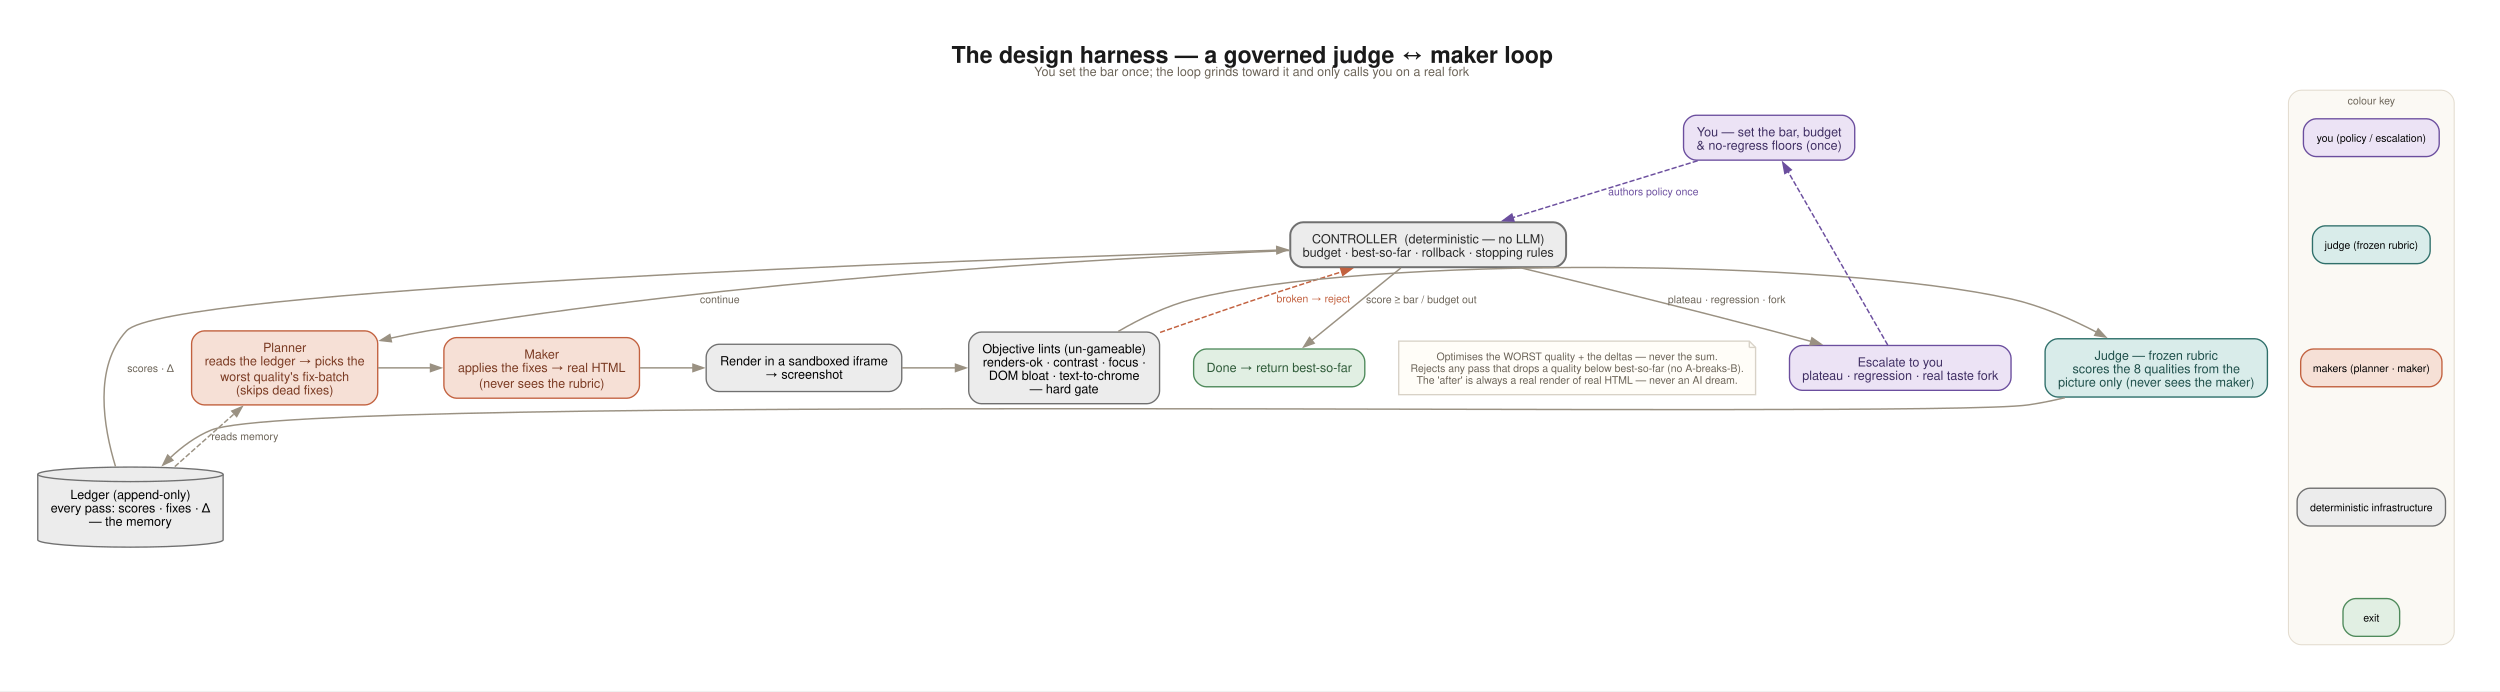
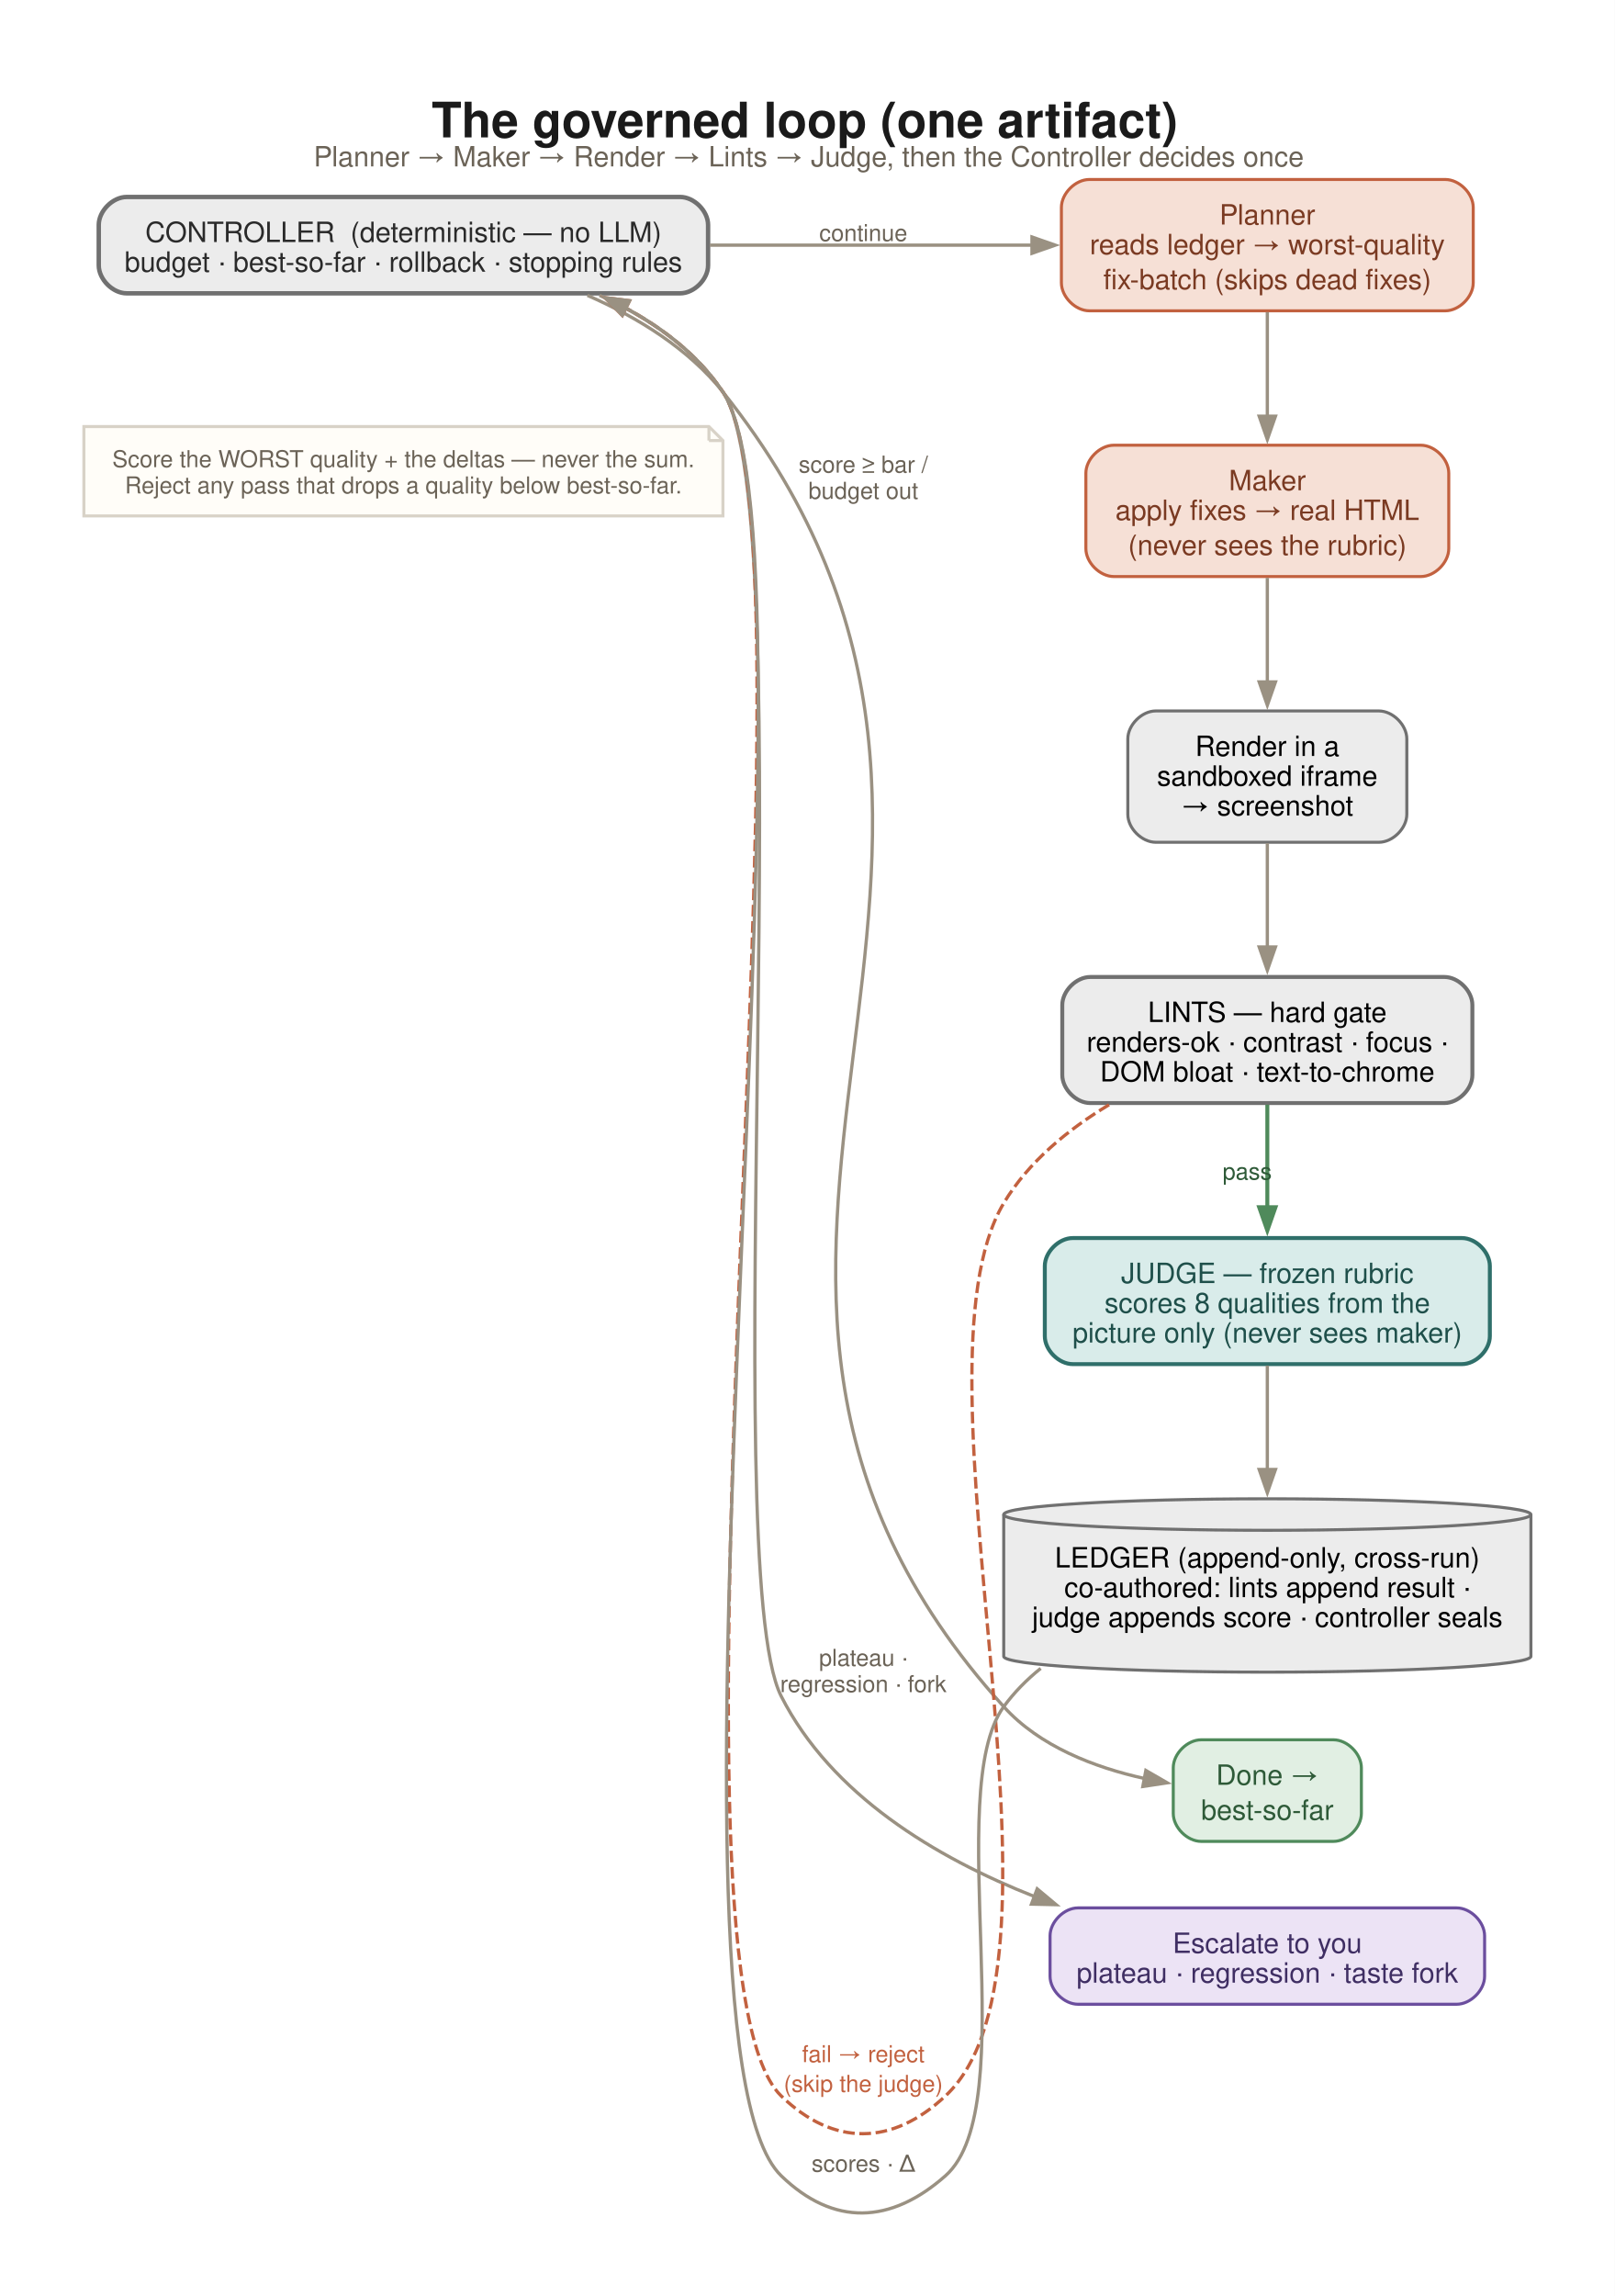
- <svg xmlns="http://www.w3.org/2000/svg" width="2383pt" height="659pt" viewBox="0.00 0.00 2383.00 659.00">
-   <g id="graph0" class="graph" transform="scale(1 1) rotate(0) translate(36 622.55)">
-     <polygon fill="white" stroke="none" points="-36,36 -36,-622.55 2347.34,-622.55 2347.34,36 -36,36" />
-     <text xml:space="preserve" text-anchor="start" x="871.04" y="-562.65" font-family="Helvetica,sans-Serif" font-weight="bold" font-size="22.00" fill="#1a1a1a">The design harness — a governed judge ↔ maker loop</text>
-     <text xml:space="preserve" text-anchor="start" x="949.79" y="-550.15" font-family="Helvetica,sans-Serif" font-size="12.00" fill="#6b6357">You set the bar once; the loop grinds toward it and only calls you on a real fork</text>
-     <g id="clust2" class="cluster">
-       <path fill="#fbf9f4" stroke="#e3dccf" d="M2157.34,-8C2157.34,-8 2291.34,-8 2291.34,-8 2297.34,-8 2303.34,-14 2303.34,-20 2303.34,-20 2303.34,-524.55 2303.34,-524.55 2303.34,-530.55 2297.34,-536.55 2291.34,-536.55 2291.34,-536.55 2157.34,-536.55 2157.34,-536.55 2151.34,-536.55 2145.34,-530.55 2145.34,-524.55 2145.34,-524.55 2145.34,-20 2145.34,-20 2145.34,-14 2151.34,-8 2157.34,-8" />
-       <text xml:space="preserve" text-anchor="middle" x="2224.34" y="-523.05" font-family="Helvetica,sans-Serif" font-size="10.00" fill="#6b6357">colour key</text>
-     </g>
+ <svg xmlns="http://www.w3.org/2000/svg" width="693pt" height="985pt" viewBox="0.00 0.00 693.00 985.00">
+   <g id="graph0" class="graph" transform="scale(1 1) rotate(0) translate(36 949.44)">
+     <polygon fill="white" stroke="none" points="-36,36 -36,-949.44 656.96,-949.44 656.96,36 -36,36" />
+     <text xml:space="preserve" text-anchor="start" x="149.23" y="-890.49" font-family="Helvetica,sans-Serif" font-weight="bold" font-size="21.00" fill="#1a1a1a">The governed loop (one artifact)</text>
+     <text xml:space="preserve" text-anchor="start" x="98.61" y="-878.04" font-family="Helvetica,sans-Serif" font-size="12.00" fill="#6b6357">Planner → Maker → Render → Lints → Judge, then the Controller decides once</text>
    <g id="node1" class="node">
-       <path fill="#ece3f5" stroke="#6b4e9e" stroke-width="1.3" d="M1719.92,-512.69C1719.92,-512.69 1580.75,-512.69 1580.75,-512.69 1574.75,-512.69 1568.75,-506.69 1568.75,-500.69 1568.75,-500.69 1568.75,-481.91 1568.75,-481.91 1568.75,-475.91 1574.75,-469.91 1580.75,-469.91 1580.75,-469.91 1719.92,-469.91 1719.92,-469.91 1725.92,-469.91 1731.92,-475.91 1731.92,-481.91 1731.92,-481.91 1731.92,-500.69 1731.92,-500.69 1731.92,-506.69 1725.92,-512.69 1719.92,-512.69" />
-       <text xml:space="preserve" text-anchor="middle" x="1650.34" y="-492.65" font-family="Helvetica,sans-Serif" font-size="12.00" fill="#3f2e63">You — set the bar, budget</text>
-       <text xml:space="preserve" text-anchor="middle" x="1650.34" y="-479.9" font-family="Helvetica,sans-Serif" font-size="12.00" fill="#3f2e63">&amp; no-regress floors (once)</text>
+       <path fill="#ececec" stroke="#707070" stroke-width="1.9" d="M255.86,-864.94C255.86,-864.94 18.37,-864.94 18.37,-864.94 12.37,-864.94 6.38,-858.94 6.38,-852.94 6.38,-852.94 6.38,-835.6 6.38,-835.6 6.38,-829.6 12.38,-823.6 18.38,-823.6 18.38,-823.6 255.86,-823.6 255.86,-823.6 261.86,-823.6 267.86,-829.6 267.86,-835.6 267.86,-835.6 267.86,-852.94 267.86,-852.94 267.86,-858.94 261.86,-864.94 255.86,-864.94" />
+       <text xml:space="preserve" text-anchor="middle" x="137.12" y="-845.62" font-family="Helvetica,sans-Serif" font-size="12.00" fill="#2a2a2a">CONTROLLER  (deterministic — no LLM)</text>
+       <text xml:space="preserve" text-anchor="middle" x="137.12" y="-832.87" font-family="Helvetica,sans-Serif" font-size="12.00" fill="#2a2a2a">budget · best-so-far · rollback · stopping rules</text>
    </g>
    <g id="node2" class="node">
-       <path fill="#ececec" stroke="#707070" stroke-width="1.9" d="M1444.8,-410.66C1444.8,-410.66 1205.88,-410.66 1205.88,-410.66 1199.88,-410.66 1193.88,-404.66 1193.88,-398.66 1193.88,-398.66 1193.88,-379.88 1193.88,-379.88 1193.88,-373.88 1199.88,-367.88 1205.88,-367.88 1205.88,-367.88 1444.8,-367.88 1444.8,-367.88 1450.8,-367.88 1456.8,-373.88 1456.8,-379.88 1456.8,-379.88 1456.8,-398.66 1456.8,-398.66 1456.8,-404.66 1450.8,-410.66 1444.8,-410.66" />
-       <text xml:space="preserve" text-anchor="middle" x="1325.34" y="-390.62" font-family="Helvetica,sans-Serif" font-size="12.00" fill="#2a2a2a">CONTROLLER  (deterministic — no LLM)</text>
-       <text xml:space="preserve" text-anchor="middle" x="1325.34" y="-377.87" font-family="Helvetica,sans-Serif" font-size="12.00" fill="#2a2a2a">budget · best-so-far · rollback · stopping rules</text>
+       <path fill="#f6e0d6" stroke="#c2613f" stroke-width="1.3" d="M584.21,-872.44C584.21,-872.44 431.48,-872.44 431.48,-872.44 425.48,-872.44 419.48,-866.44 419.48,-860.44 419.48,-860.44 419.48,-828.1 419.48,-828.1 419.48,-822.1 425.48,-816.1 431.48,-816.1 431.48,-816.1 584.21,-816.1 584.21,-816.1 590.21,-816.1 596.21,-822.1 596.21,-828.1 596.21,-828.1 596.21,-860.44 596.21,-860.44 596.21,-866.44 590.21,-872.44 584.21,-872.44" />
+       <text xml:space="preserve" text-anchor="middle" x="507.85" y="-853.12" font-family="Helvetica,sans-Serif" font-size="12.00" fill="#7a3a22">Planner</text>
+       <text xml:space="preserve" text-anchor="middle" x="507.85" y="-840.37" font-family="Helvetica,sans-Serif" font-size="12.00" fill="#7a3a22">reads ledger → worst-quality</text>
+       <text xml:space="preserve" text-anchor="middle" x="507.85" y="-825.37" font-family="Helvetica,sans-Serif" font-size="12.00" fill="#7a3a22">fix-batch (skips dead fixes)</text>
+     </g>
+     <g id="edge6" class="edge">
+       <path fill="none" stroke="#9a9182" stroke-width="1.4" d="M268.63,-844.27C314.08,-844.27 364.31,-844.27 406.88,-844.27" />
+       <polygon fill="#9a9182" stroke="#9a9182" stroke-width="1.4" points="406.85,-847.77 416.85,-844.27 406.85,-840.77 406.85,-847.77" />
+       <text xml:space="preserve" text-anchor="middle" x="334.48" y="-846.02" font-family="Helvetica,sans-Serif" font-size="10.00" fill="#6b6357">continue</text>
+     </g>
+     <g id="node8" class="node">
+       <path fill="#e1efe3" stroke="#4f8a5b" stroke-width="1.3" d="M536.21,-203.06C536.21,-203.06 479.48,-203.06 479.48,-203.06 473.48,-203.06 467.48,-197.06 467.48,-191.06 467.48,-191.06 467.48,-171.47 467.48,-171.47 467.48,-165.47 473.48,-159.47 479.48,-159.47 479.48,-159.47 536.21,-159.47 536.21,-159.47 542.21,-159.47 548.21,-165.47 548.21,-171.47 548.21,-171.47 548.21,-191.06 548.21,-191.06 548.21,-197.06 542.21,-203.06 536.21,-203.06" />
+       <text xml:space="preserve" text-anchor="middle" x="507.85" y="-183.74" font-family="Helvetica,sans-Serif" font-size="12.00" fill="#2e5a38">Done →</text>
+       <text xml:space="preserve" text-anchor="middle" x="507.85" y="-168.74" font-family="Helvetica,sans-Serif" font-size="12.00" fill="#2e5a38">best-so-far</text>
+     </g>
+     <g id="edge9" class="edge">
+       <path fill="none" stroke="#9a9182" stroke-width="1.4" d="M216.08,-822.72C237.73,-813.24 259.36,-799.88 274.23,-781.27 434.19,-580.98 222.79,-407.37 394.73,-217.27 410.18,-200.19 433.74,-191.17 455.28,-186.42" />
+       <polygon fill="#9a9182" stroke="#9a9182" stroke-width="1.4" points="455.72,-189.9 464.89,-184.6 454.42,-183.03 455.72,-189.9" />
+       <text xml:space="preserve" text-anchor="middle" x="334.48" y="-746.69" font-family="Helvetica,sans-Serif" font-size="10.00" fill="#6b6357">score ≥ bar /</text>
+       <text xml:space="preserve" text-anchor="middle" x="334.48" y="-735.44" font-family="Helvetica,sans-Serif" font-size="10.00" fill="#6b6357">budget out</text>
+     </g>
+     <g id="node9" class="node">
+       <path fill="#ece3f5" stroke="#6b4e9e" stroke-width="1.3" d="M589.09,-130.94C589.09,-130.94 426.61,-130.94 426.61,-130.94 420.61,-130.94 414.61,-124.94 414.61,-118.94 414.61,-118.94 414.61,-101.6 414.61,-101.6 414.61,-95.6 420.61,-89.6 426.61,-89.6 426.61,-89.6 589.09,-89.6 589.09,-89.6 595.09,-89.6 601.09,-95.6 601.09,-101.6 601.09,-101.6 601.09,-118.94 601.09,-118.94 601.09,-124.94 595.09,-130.94 589.09,-130.94" />
+       <text xml:space="preserve" text-anchor="middle" x="507.85" y="-111.62" font-family="Helvetica,sans-Serif" font-size="12.00" fill="#3f2e63">Escalate to you</text>
+       <text xml:space="preserve" text-anchor="middle" x="507.85" y="-98.87" font-family="Helvetica,sans-Serif" font-size="12.00" fill="#3f2e63">plateau · regression · taste fork</text>
+     </g>
+     <g id="edge10" class="edge">
+       <path fill="none" stroke="#9a9182" stroke-width="1.4" d="M221.25,-822.74C241.84,-813.38 261.61,-800.08 274.23,-781.27 308.9,-729.59 271.05,-277.25 299.23,-221.77 320.75,-179.41 365.46,-152.54 407.9,-135.82" />
+       <polygon fill="#9a9182" stroke="#9a9182" stroke-width="1.4" points="409.09,-139.11 417.22,-132.32 406.63,-132.56 409.09,-139.11" />
+       <text xml:space="preserve" text-anchor="middle" x="334.48" y="-234.77" font-family="Helvetica,sans-Serif" font-size="10.00" fill="#6b6357">plateau ·</text>
+       <text xml:space="preserve" text-anchor="middle" x="334.48" y="-223.52" font-family="Helvetica,sans-Serif" font-size="10.00" fill="#6b6357">regression · fork</text>
+     </g>
+     <g id="node10" class="node">
+       <polygon fill="#fffdf8" stroke="#d8d2c7" stroke-width="1.3" points="268.23,-766.44 0,-766.44 0,-728.1 274.23,-728.1 274.23,-760.44 268.23,-766.44" />
+       <polyline fill="none" stroke="#d8d2c7" stroke-width="1.3" points="268.23,-766.44 268.23,-760.44" />
+       <polyline fill="none" stroke="#d8d2c7" stroke-width="1.3" points="274.23,-760.44 268.23,-760.44" />
+       <text xml:space="preserve" text-anchor="middle" x="137.12" y="-749.02" font-family="Helvetica,sans-Serif" font-size="10.00" fill="#6b6357">Score the WORST quality + the deltas — never the sum.</text>
+       <text xml:space="preserve" text-anchor="middle" x="137.12" y="-737.77" font-family="Helvetica,sans-Serif" font-size="10.00" fill="#6b6357">Reject any pass that drops a quality below best-so-far.</text>
+     </g>
+     <g id="node3" class="node">
+       <path fill="#f6e0d6" stroke="#c2613f" stroke-width="1.3" d="M573.71,-758.44C573.71,-758.44 441.98,-758.44 441.98,-758.44 435.98,-758.44 429.98,-752.44 429.98,-746.44 429.98,-746.44 429.98,-714.1 429.98,-714.1 429.98,-708.1 435.98,-702.1 441.98,-702.1 441.98,-702.1 573.71,-702.1 573.71,-702.1 579.71,-702.1 585.71,-708.1 585.71,-714.1 585.71,-714.1 585.71,-746.44 585.71,-746.44 585.71,-752.44 579.71,-758.44 573.71,-758.44" />
+       <text xml:space="preserve" text-anchor="middle" x="507.85" y="-739.12" font-family="Helvetica,sans-Serif" font-size="12.00" fill="#7a3a22">Maker</text>
+       <text xml:space="preserve" text-anchor="middle" x="507.85" y="-726.37" font-family="Helvetica,sans-Serif" font-size="12.00" fill="#7a3a22">apply fixes → real HTML</text>
+       <text xml:space="preserve" text-anchor="middle" x="507.85" y="-711.37" font-family="Helvetica,sans-Serif" font-size="12.00" fill="#7a3a22">(never sees the rubric)</text>
    </g>
    <g id="edge1" class="edge">
-       <path fill="none" stroke="#6b4e9e" stroke-width="1.4" stroke-dasharray="5,2" d="M1582.2,-469.33C1530.77,-453.5 1460.03,-431.73 1405.8,-415.04" />
-       <polygon fill="#6b4e9e" stroke="#6b4e9e" stroke-width="1.4" points="1407.11,-411.78 1396.52,-412.18 1405.05,-418.47 1407.11,-411.78" />
-       <text xml:space="preserve" text-anchor="middle" x="1539.95" y="-436.41" font-family="Helvetica,sans-Serif" font-size="10.00" fill="#6b4e9e">authors policy once</text>
+       <path fill="none" stroke="#9a9182" stroke-width="1.4" d="M507.85,-815.54C507.85,-800.61 507.85,-785.68 507.85,-770.74" />
+       <polygon fill="#9a9182" stroke="#9a9182" stroke-width="1.4" points="511.35,-770.89 507.85,-760.89 504.35,-770.89 511.35,-770.89" />
    </g>
-     <g id="node3" class="node">
-       <path fill="#f6e0d6" stroke="#c2613f" stroke-width="1.3" d="M312.04,-307.13C312.04,-307.13 158.62,-307.13 158.62,-307.13 152.62,-307.13 146.62,-301.13 146.62,-295.13 146.62,-295.13 146.62,-248.6 146.62,-248.6 146.62,-242.6 152.62,-236.6 158.62,-236.6 158.62,-236.6 312.04,-236.6 312.04,-236.6 318.04,-236.6 324.04,-242.6 324.04,-248.6 324.04,-248.6 324.04,-295.13 324.04,-295.13 324.04,-301.13 318.04,-307.13 312.04,-307.13" />
-       <text xml:space="preserve" text-anchor="middle" x="235.33" y="-287.09" font-family="Helvetica,sans-Serif" font-size="12.00" fill="#7a3a22">Planner</text>
-       <text xml:space="preserve" text-anchor="middle" x="235.33" y="-274.34" font-family="Helvetica,sans-Serif" font-size="12.00" fill="#7a3a22">reads the ledger → picks the</text>
-       <text xml:space="preserve" text-anchor="middle" x="235.33" y="-259.34" font-family="Helvetica,sans-Serif" font-size="12.00" fill="#7a3a22">worst quality's fix-batch</text>
-       <text xml:space="preserve" text-anchor="middle" x="235.33" y="-246.59" font-family="Helvetica,sans-Serif" font-size="12.00" fill="#7a3a22">(skips dead fixes)</text>
+     <g id="node4" class="node">
+       <path fill="#ececec" stroke="#707070" stroke-width="1.3" d="M555.71,-644.44C555.71,-644.44 459.98,-644.44 459.98,-644.44 453.98,-644.44 447.98,-638.44 447.98,-632.44 447.98,-632.44 447.98,-600.1 447.98,-600.1 447.98,-594.1 453.98,-588.1 459.98,-588.1 459.98,-588.1 555.71,-588.1 555.71,-588.1 561.71,-588.1 567.71,-594.1 567.71,-600.1 567.71,-600.1 567.71,-632.44 567.71,-632.44 567.71,-638.44 561.71,-644.44 555.71,-644.44" />
+       <text xml:space="preserve" text-anchor="middle" x="507.85" y="-625.12" font-family="Helvetica,sans-Serif" font-size="12.00">Render in a</text>
+       <text xml:space="preserve" text-anchor="middle" x="507.85" y="-612.37" font-family="Helvetica,sans-Serif" font-size="12.00">sandboxed iframe</text>
+       <text xml:space="preserve" text-anchor="middle" x="507.85" y="-599.62" font-family="Helvetica,sans-Serif" font-size="12.00">→ screenshot</text>
    </g>
    <g id="edge2" class="edge">
-       <path fill="none" stroke="#9a9182" stroke-width="1.4" d="M1192.93,-383.79C1007.94,-375.98 662.13,-355.8 371.33,-307.13 359.9,-305.22 348.01,-302.83 336.23,-300.21" />
-       <polygon fill="#9a9182" stroke="#9a9182" stroke-width="1.4" points="337.11,-296.82 326.58,-298 335.55,-303.65 337.11,-296.82" />
-       <text xml:space="preserve" text-anchor="middle" x="650.09" y="-333.63" font-family="Helvetica,sans-Serif" font-size="10.00" fill="#6b6357">continue</text>
+       <path fill="none" stroke="#9a9182" stroke-width="1.4" d="M507.85,-701.54C507.85,-686.61 507.85,-671.68 507.85,-656.74" />
+       <polygon fill="#9a9182" stroke="#9a9182" stroke-width="1.4" points="511.35,-656.89 507.85,-646.89 504.35,-656.89 511.35,-656.89" />
    </g>
-     <g id="node9" class="node">
-       <path fill="#e1efe3" stroke="#4f8a5b" stroke-width="1.3" d="M1252.92,-289.87C1252.92,-289.87 1113.75,-289.87 1113.75,-289.87 1107.75,-289.87 1101.75,-283.87 1101.75,-277.87 1101.75,-277.87 1101.75,-265.87 1101.75,-265.87 1101.75,-259.87 1107.75,-253.87 1113.75,-253.87 1113.75,-253.87 1252.92,-253.87 1252.92,-253.87 1258.92,-253.87 1264.92,-259.87 1264.92,-265.87 1264.92,-265.87 1264.92,-277.87 1264.92,-277.87 1264.92,-283.87 1258.92,-289.87 1252.92,-289.87" />
-       <text xml:space="preserve" text-anchor="middle" x="1183.34" y="-267.97" font-family="Helvetica,sans-Serif" font-size="12.00" fill="#2e5a38">Done → return best-so-far</text>
-     </g>
-     <g id="edge11" class="edge">
-       <path fill="none" stroke="#9a9182" stroke-width="1.4" d="M1299.29,-367.11C1275.29,-347.6 1239.66,-318.64 1214.23,-297.98" />
-       <polygon fill="#9a9182" stroke="#9a9182" stroke-width="1.4" points="1216.64,-295.43 1206.68,-291.84 1212.23,-300.86 1216.64,-295.43" />
-       <text xml:space="preserve" text-anchor="middle" x="1318.8" y="-333.63" font-family="Helvetica,sans-Serif" font-size="10.00" fill="#6b6357">score ≥ bar / budget out</text>
-     </g>
-     <g id="node10" class="node">
-       <path fill="#ece3f5" stroke="#6b4e9e" stroke-width="1.3" d="M1868.92,-293.26C1868.92,-293.26 1681.75,-293.26 1681.75,-293.26 1675.75,-293.26 1669.75,-287.26 1669.75,-281.26 1669.75,-281.26 1669.75,-262.48 1669.75,-262.48 1669.75,-256.48 1675.75,-250.48 1681.75,-250.48 1681.75,-250.48 1868.92,-250.48 1868.92,-250.48 1874.92,-250.48 1880.92,-256.48 1880.92,-262.48 1880.92,-262.48 1880.92,-281.26 1880.92,-281.26 1880.92,-287.26 1874.92,-293.26 1868.92,-293.26" />
-       <text xml:space="preserve" text-anchor="middle" x="1775.34" y="-273.22" font-family="Helvetica,sans-Serif" font-size="12.00" fill="#3f2e63">Escalate to you</text>
-       <text xml:space="preserve" text-anchor="middle" x="1775.34" y="-260.47" font-family="Helvetica,sans-Serif" font-size="12.00" fill="#3f2e63">plateau · regression · real taste fork</text>
-     </g>
-     <g id="edge12" class="edge">
-       <path fill="none" stroke="#9a9182" stroke-width="1.4" d="M1414.62,-366.98C1480.69,-351.04 1572.8,-328.4 1653.34,-307.13 1665.39,-303.95 1678.08,-300.5 1690.54,-297.05" />
-       <polygon fill="#9a9182" stroke="#9a9182" stroke-width="1.4" points="1691.15,-300.52 1699.85,-294.47 1689.28,-293.77 1691.15,-300.52" />
-       <text xml:space="preserve" text-anchor="middle" x="1609.89" y="-333.63" font-family="Helvetica,sans-Serif" font-size="10.00" fill="#6b6357">plateau · regression · fork</text>
-     </g>
-     <g id="node11" class="node">
-       <polygon fill="#fffdf8" stroke="#d8d2c7" stroke-width="1.3" points="1631.42,-297.38 1297.25,-297.38 1297.25,-246.35 1637.42,-246.35 1637.42,-291.38 1631.42,-297.38" />
-       <polyline fill="none" stroke="#d8d2c7" stroke-width="1.3" points="1631.42,-297.38 1631.42,-291.38" />
-       <polyline fill="none" stroke="#d8d2c7" stroke-width="1.3" points="1637.42,-291.38 1631.42,-291.38" />
-       <text xml:space="preserve" text-anchor="middle" x="1467.34" y="-279.24" font-family="Helvetica,sans-Serif" font-size="10.00" fill="#6b6357">Optimises the WORST quality + the deltas — never the sum.</text>
-       <text xml:space="preserve" text-anchor="middle" x="1467.34" y="-267.99" font-family="Helvetica,sans-Serif" font-size="10.00" fill="#6b6357">Rejects any pass that drops a quality below best-so-far (no A-breaks-B).</text>
-       <text xml:space="preserve" text-anchor="middle" x="1467.34" y="-256.74" font-family="Helvetica,sans-Serif" font-size="10.00" fill="#6b6357">The 'after' is always a real render of real HTML — never an AI dream.</text>
-     </g>
-     <g id="node4" class="node">
-       <path fill="#f6e0d6" stroke="#c2613f" stroke-width="1.3" d="M561.54,-300.76C561.54,-300.76 399.12,-300.76 399.12,-300.76 393.12,-300.76 387.12,-294.76 387.12,-288.76 387.12,-288.76 387.12,-254.98 387.12,-254.98 387.12,-248.98 393.12,-242.98 399.12,-242.98 399.12,-242.98 561.54,-242.98 561.54,-242.98 567.54,-242.98 573.54,-248.98 573.54,-254.98 573.54,-254.98 573.54,-288.76 573.54,-288.76 573.54,-294.76 567.54,-300.76 561.54,-300.76" />
-       <text xml:space="preserve" text-anchor="middle" x="480.33" y="-280.72" font-family="Helvetica,sans-Serif" font-size="12.00" fill="#7a3a22">Maker</text>
-       <text xml:space="preserve" text-anchor="middle" x="480.33" y="-267.97" font-family="Helvetica,sans-Serif" font-size="12.00" fill="#7a3a22">applies the fixes → real HTML</text>
-       <text xml:space="preserve" text-anchor="middle" x="480.33" y="-252.97" font-family="Helvetica,sans-Serif" font-size="12.00" fill="#7a3a22">(never sees the rubric)</text>
+     <g id="node5" class="node">
+       <path fill="#ececec" stroke="#707070" stroke-width="1.7" d="M583.84,-530.31C583.84,-530.31 431.86,-530.31 431.86,-530.31 425.86,-530.31 419.86,-524.31 419.86,-518.31 419.86,-518.31 419.86,-488.22 419.86,-488.22 419.86,-482.22 425.86,-476.22 431.86,-476.22 431.86,-476.22 583.84,-476.22 583.84,-476.22 589.84,-476.22 595.84,-482.22 595.84,-488.22 595.84,-488.22 595.84,-518.31 595.84,-518.31 595.84,-524.31 589.84,-530.31 583.84,-530.31" />
+       <text xml:space="preserve" text-anchor="middle" x="507.85" y="-510.99" font-family="Helvetica,sans-Serif" font-size="12.00">LINTS — hard gate</text>
+       <text xml:space="preserve" text-anchor="middle" x="507.85" y="-498.24" font-family="Helvetica,sans-Serif" font-size="12.00">renders-ok · contrast · focus ·</text>
+       <text xml:space="preserve" text-anchor="middle" x="507.85" y="-485.49" font-family="Helvetica,sans-Serif" font-size="12.00">DOM bloat · text-to-chrome</text>
    </g>
    <g id="edge3" class="edge">
-       <path fill="none" stroke="#9a9182" stroke-width="1.4" d="M324.34,-271.87C341.17,-271.87 358.01,-271.87 374.84,-271.87" />
-       <polygon fill="#9a9182" stroke="#9a9182" stroke-width="1.4" points="374.37,-275.37 384.37,-271.87 374.37,-268.37 374.37,-275.37" />
+       <path fill="none" stroke="#9a9182" stroke-width="1.4" d="M507.85,-587.65C507.85,-572.77 507.85,-557.89 507.85,-543.01" />
+       <polygon fill="#9a9182" stroke="#9a9182" stroke-width="1.4" points="511.35,-543.19 507.85,-533.19 504.35,-543.19 511.35,-543.19" />
    </g>
-     <g id="node5" class="node">
-       <path fill="#ececec" stroke="#707070" stroke-width="1.3" d="M811.55,-294.38C811.55,-294.38 649.12,-294.38 649.12,-294.38 643.12,-294.38 637.12,-288.38 637.12,-282.38 637.12,-282.38 637.12,-261.35 637.12,-261.35 637.12,-255.35 643.12,-249.35 649.12,-249.35 649.12,-249.35 811.55,-249.35 811.55,-249.35 817.55,-249.35 823.55,-255.35 823.55,-261.35 823.55,-261.35 823.55,-282.38 823.55,-282.38 823.55,-288.38 817.55,-294.38 811.55,-294.38" />
-       <text xml:space="preserve" text-anchor="middle" x="730.34" y="-274.34" font-family="Helvetica,sans-Serif" font-size="12.00">Render in a sandboxed iframe</text>
-       <text xml:space="preserve" text-anchor="middle" x="730.34" y="-261.59" font-family="Helvetica,sans-Serif" font-size="12.00">→ screenshot</text>
+     <g id="edge8" class="edge">
+       <path fill="none" stroke="#c2613f" stroke-width="1.4" stroke-dasharray="5,2" d="M439.93,-475.5C422.33,-464.91 405.33,-450.99 394.73,-433.27 350.96,-360.06 431.97,-108.58 369.73,-50.27 346.86,-28.84 321.76,-28.49 299.23,-50.27 240.79,-106.74 319.16,-713.54 274.23,-781.27 263.92,-796.81 248.72,-808.59 232.18,-817.49" />
+       <polygon fill="#c2613f" stroke="#c2613f" stroke-width="1.4" points="231.04,-814.15 223.63,-821.73 234.15,-820.42 231.04,-814.15" />
+       <text xml:space="preserve" text-anchor="middle" x="334.48" y="-64.77" font-family="Helvetica,sans-Serif" font-size="10.00" fill="#c2613f">fail → reject</text>
+       <text xml:space="preserve" text-anchor="middle" x="334.48" y="-52.02" font-family="Helvetica,sans-Serif" font-size="10.00" fill="#c2613f">(skip the judge)</text>
+     </g>
+     <g id="node6" class="node">
+       <path fill="#d9ecea" stroke="#2f6f6a" stroke-width="1.7" d="M591.34,-418.31C591.34,-418.31 424.36,-418.31 424.36,-418.31 418.36,-418.31 412.36,-412.31 412.36,-406.31 412.36,-406.31 412.36,-376.22 412.36,-376.22 412.36,-370.22 418.36,-364.22 424.36,-364.22 424.36,-364.22 591.34,-364.22 591.34,-364.22 597.34,-364.22 603.34,-370.22 603.34,-376.22 603.34,-376.22 603.34,-406.31 603.34,-406.31 603.34,-412.31 597.34,-418.31 591.34,-418.31" />
+       <text xml:space="preserve" text-anchor="middle" x="507.85" y="-398.99" font-family="Helvetica,sans-Serif" font-size="12.00" fill="#1e4f4a">JUDGE — frozen rubric</text>
+       <text xml:space="preserve" text-anchor="middle" x="507.85" y="-386.24" font-family="Helvetica,sans-Serif" font-size="12.00" fill="#1e4f4a">scores 8 qualities from the</text>
+       <text xml:space="preserve" text-anchor="middle" x="507.85" y="-373.49" font-family="Helvetica,sans-Serif" font-size="12.00" fill="#1e4f4a">picture only (never sees maker)</text>
    </g>
    <g id="edge4" class="edge">
-       <path fill="none" stroke="#9a9182" stroke-width="1.4" d="M574.09,-271.87C591.03,-271.87 607.97,-271.87 624.92,-271.87" />
-       <polygon fill="#9a9182" stroke="#9a9182" stroke-width="1.4" points="624.53,-275.37 634.53,-271.87 624.53,-268.37 624.53,-275.37" />
+       <path fill="none" stroke="#4f8a5b" stroke-width="1.7" d="M507.85,-475.51C507.85,-462.17 507.85,-445.94 507.85,-431.3" />
+       <polygon fill="#4f8a5b" stroke="#4f8a5b" stroke-width="1.7" points="511.35,-431.53 507.85,-421.53 504.35,-431.53 511.35,-431.53" />
+       <text xml:space="preserve" text-anchor="middle" x="499.22" y="-443.39" font-family="Helvetica,sans-Serif" font-size="10.00" fill="#2e5a38">pass</text>
    </g>
-     <g id="node6" class="node">
-       <path fill="#ececec" stroke="#707070" stroke-width="1.3" d="M1057.3,-306.01C1057.3,-306.01 899.38,-306.01 899.38,-306.01 893.38,-306.01 887.38,-300.01 887.38,-294.01 887.38,-294.01 887.38,-249.73 887.38,-249.73 887.38,-243.73 893.38,-237.73 899.38,-237.73 899.38,-237.73 1057.3,-237.73 1057.3,-237.73 1063.3,-237.73 1069.3,-243.73 1069.3,-249.73 1069.3,-249.73 1069.3,-294.01 1069.3,-294.01 1069.3,-300.01 1063.3,-306.01 1057.3,-306.01" />
-       <text xml:space="preserve" text-anchor="middle" x="978.34" y="-285.97" font-family="Helvetica,sans-Serif" font-size="12.00">Objective lints (un-gameable)</text>
-       <text xml:space="preserve" text-anchor="middle" x="978.34" y="-273.22" font-family="Helvetica,sans-Serif" font-size="12.00">renders-ok · contrast · focus ·</text>
-       <text xml:space="preserve" text-anchor="middle" x="978.34" y="-260.47" font-family="Helvetica,sans-Serif" font-size="12.00">DOM bloat · text-to-chrome</text>
-       <text xml:space="preserve" text-anchor="middle" x="978.34" y="-247.72" font-family="Helvetica,sans-Serif" font-size="12.00">— hard gate</text>
+     <g id="node7" class="node">
+       <path fill="#ececec" stroke="#707070" stroke-width="1.3" d="M620.96,-299.69C620.96,-303.42 570.26,-306.45 507.85,-306.45 445.43,-306.45 394.73,-303.42 394.73,-299.69 394.73,-299.69 394.73,-238.84 394.73,-238.84 394.73,-235.11 445.43,-232.08 507.85,-232.08 570.26,-232.08 620.96,-235.11 620.96,-238.84 620.96,-238.84 620.96,-299.69 620.96,-299.69" />
+       <path fill="none" stroke="#707070" stroke-width="1.3" d="M620.96,-299.69C620.96,-295.96 570.26,-292.93 507.85,-292.93 445.43,-292.93 394.73,-295.96 394.73,-299.69" />
+       <text xml:space="preserve" text-anchor="middle" x="507.85" y="-276.99" font-family="Helvetica,sans-Serif" font-size="12.00">LEDGER (append-only, cross-run)</text>
+       <text xml:space="preserve" text-anchor="middle" x="507.85" y="-264.24" font-family="Helvetica,sans-Serif" font-size="12.00">co-authored: lints append result ·</text>
+       <text xml:space="preserve" text-anchor="middle" x="507.85" y="-251.49" font-family="Helvetica,sans-Serif" font-size="12.00">judge appends score · controller seals</text>
    </g>
    <g id="edge5" class="edge">
-       <path fill="none" stroke="#9a9182" stroke-width="1.4" d="M823.82,-271.87C840.9,-271.87 857.98,-271.87 875.07,-271.87" />
-       <polygon fill="#9a9182" stroke="#9a9182" stroke-width="1.4" points="874.77,-275.37 884.77,-271.87 874.77,-268.37 874.77,-275.37" />
-     </g>
-     <g id="edge10" class="edge">
-       <path fill="none" stroke="#c2613f" stroke-width="1.4" stroke-dasharray="5,2" d="M1069.79,-305.68C1104.61,-317.96 1144.71,-331.84 1181.34,-343.88 1201.27,-350.44 1222.84,-357.24 1243.08,-363.5" />
-       <polygon fill="#c2613f" stroke="#c2613f" stroke-width="1.4" points="1241.88,-366.79 1252.46,-366.39 1243.94,-360.1 1241.88,-366.79" />
-       <text xml:space="preserve" text-anchor="middle" x="1215.84" y="-334.38" font-family="Helvetica,sans-Serif" font-size="10.00" fill="#c2613f">broken → reject</text>
-     </g>
-     <g id="node7" class="node">
-       <path fill="#d9ecea" stroke="#2f6f6a" stroke-width="1.3" d="M2113.3,-299.63C2113.3,-299.63 1925.38,-299.63 1925.38,-299.63 1919.38,-299.63 1913.38,-293.63 1913.38,-287.63 1913.38,-287.63 1913.38,-256.1 1913.38,-256.1 1913.38,-250.1 1919.38,-244.1 1925.38,-244.1 1925.38,-244.1 2113.3,-244.1 2113.3,-244.1 2119.3,-244.1 2125.3,-250.1 2125.3,-256.1 2125.3,-256.1 2125.3,-287.63 2125.3,-287.63 2125.3,-293.63 2119.3,-299.63 2113.3,-299.63" />
-       <text xml:space="preserve" text-anchor="middle" x="2019.34" y="-279.59" font-family="Helvetica,sans-Serif" font-size="12.00" fill="#1e4f4a">Judge — frozen rubric</text>
-       <text xml:space="preserve" text-anchor="middle" x="2019.34" y="-266.84" font-family="Helvetica,sans-Serif" font-size="12.00" fill="#1e4f4a">scores the 8 qualities from the</text>
-       <text xml:space="preserve" text-anchor="middle" x="2019.34" y="-254.09" font-family="Helvetica,sans-Serif" font-size="12.00" fill="#1e4f4a">picture only (never sees the maker)</text>
-     </g>
-     <g id="edge6" class="edge">
-       <path fill="none" stroke="#9a9182" stroke-width="1.4" d="M1029.9,-306.65C1051.08,-318.96 1076.44,-331.28 1101.34,-337.51 1269.49,-379.57 1712.26,-375.67 1881.34,-337.51 1909.4,-331.17 1938.45,-318.43 1962.62,-305.84" />
-       <polygon fill="#9a9182" stroke="#9a9182" stroke-width="1.4" points="1963.98,-309.08 1971.14,-301.28 1960.67,-302.91 1963.98,-309.08" />
-     </g>
-     <g id="node8" class="node">
-       <path fill="#ececec" stroke="#707070" stroke-width="1.3" d="M176.67,-170.41C176.67,-174.24 137.08,-177.35 88.33,-177.35 39.59,-177.35 0,-174.24 0,-170.41 0,-170.41 0,-107.94 0,-107.94 0,-104.11 39.59,-101 88.33,-101 137.08,-101 176.67,-104.11 176.67,-107.94 176.67,-107.94 176.67,-170.41 176.67,-170.41" />
-       <path fill="none" stroke="#707070" stroke-width="1.3" d="M176.67,-170.41C176.67,-166.58 137.08,-163.47 88.33,-163.47 39.59,-163.47 0,-166.58 0,-170.41" />
-       <text xml:space="preserve" text-anchor="middle" x="88.33" y="-146.9" font-family="Helvetica,sans-Serif" font-size="12.00">Ledger (append-only)</text>
-       <text xml:space="preserve" text-anchor="middle" x="88.33" y="-134.15" font-family="Helvetica,sans-Serif" font-size="12.00">every pass: scores · fixes · Δ</text>
-       <text xml:space="preserve" text-anchor="middle" x="88.33" y="-121.4" font-family="Helvetica,sans-Serif" font-size="12.00">— the memory</text>
+       <path fill="none" stroke="#9a9182" stroke-width="1.4" d="M507.85,-363.59C507.85,-348.68 507.85,-333.78 507.85,-318.87" />
+       <polygon fill="#9a9182" stroke="#9a9182" stroke-width="1.4" points="511.35,-319.03 507.85,-309.03 504.35,-319.03 511.35,-319.03" />
    </g>
    <g id="edge7" class="edge">
-       <path fill="none" stroke="#9a9182" stroke-width="1.4" d="M1932.29,-243.47C1920.64,-240.68 1908.77,-238.26 1897.34,-236.6 1802.1,-222.81 254.55,-248.68 165.33,-212.6 150.83,-206.74 137.44,-196.74 126.04,-186.02" />
-       <polygon fill="#9a9182" stroke="#9a9182" stroke-width="1.4" points="128.78,-183.81 119.23,-179.23 123.84,-188.77 128.78,-183.81" />
-     </g>
-     <g id="edge8" class="edge">
-       <path fill="none" stroke="#9a9182" stroke-width="1.4" d="M74.09,-177.92C62.57,-215.64 52.92,-272.84 84.58,-307.13 121.29,-346.89 861.92,-374.15 1181.07,-384.1" />
-       <polygon fill="#9a9182" stroke="#9a9182" stroke-width="1.4" points="1180.95,-387.6 1191.05,-384.41 1181.16,-380.6 1180.95,-387.6" />
-       <text xml:space="preserve" text-anchor="middle" x="107.46" y="-267.99" font-family="Helvetica,sans-Serif" font-size="10.00" fill="#6b6357">scores · Δ</text>
-     </g>
-     <g id="edge9" class="edge">
-       <path fill="none" stroke="#9a9182" stroke-width="1.4" stroke-dasharray="5,2" d="M130.62,-177.77C148.33,-193.52 169.01,-211.9 187.29,-228.16" />
-       <polygon fill="#9a9182" stroke="#9a9182" stroke-width="1.4" points="184.95,-230.75 194.74,-234.78 189.6,-225.52 184.95,-230.75" />
-       <text xml:space="preserve" text-anchor="middle" x="197.37" y="-203.1" font-family="Helvetica,sans-Serif" font-size="10.00" fill="#6b6357">reads memory</text>
-     </g>
-     <g id="edge13" class="edge">
-       <path fill="none" stroke="#6b4e9e" stroke-width="1.4" stroke-dasharray="5,2" d="M1763.39,-293.65C1741.34,-332 1694.16,-414.06 1668.27,-459.11" />
-       <polygon fill="#6b4e9e" stroke="#6b4e9e" stroke-width="1.4" points="1665.33,-457.2 1663.38,-467.62 1671.39,-460.69 1665.33,-457.2" />
-     </g>
-     <g id="node12" class="node">
-       <path fill="#ece3f5" stroke="#6b4e9e" stroke-width="1.3" d="M2277.05,-509.3C2277.05,-509.3 2171.62,-509.3 2171.62,-509.3 2165.62,-509.3 2159.62,-503.3 2159.62,-497.3 2159.62,-497.3 2159.62,-485.3 2159.62,-485.3 2159.62,-479.3 2165.62,-473.3 2171.62,-473.3 2171.62,-473.3 2277.05,-473.3 2277.05,-473.3 2283.05,-473.3 2289.05,-479.3 2289.05,-485.3 2289.05,-485.3 2289.05,-497.3 2289.05,-497.3 2289.05,-503.3 2283.05,-509.3 2277.05,-509.3" />
-       <text xml:space="preserve" text-anchor="middle" x="2224.34" y="-487.43" font-family="Helvetica,sans-Serif" font-size="10.00">you (policy / escalation)</text>
-     </g>
-     <g id="node13" class="node">
-       <path fill="#d9ecea" stroke="#2f6f6a" stroke-width="1.3" d="M2268.42,-407.27C2268.42,-407.27 2180.25,-407.27 2180.25,-407.27 2174.25,-407.27 2168.25,-401.27 2168.25,-395.27 2168.25,-395.27 2168.25,-383.27 2168.25,-383.27 2168.25,-377.27 2174.25,-371.27 2180.25,-371.27 2180.25,-371.27 2268.42,-371.27 2268.42,-371.27 2274.42,-371.27 2280.42,-377.27 2280.42,-383.27 2280.42,-383.27 2280.42,-395.27 2280.42,-395.27 2280.42,-401.27 2274.42,-407.27 2268.42,-407.27" />
-       <text xml:space="preserve" text-anchor="middle" x="2224.34" y="-385.4" font-family="Helvetica,sans-Serif" font-size="10.00">judge (frozen rubric)</text>
-     </g>
-     <g id="node14" class="node">
-       <path fill="#f6e0d6" stroke="#c2613f" stroke-width="1.3" d="M2279.67,-289.87C2279.67,-289.87 2169,-289.87 2169,-289.87 2163,-289.87 2157,-283.87 2157,-277.87 2157,-277.87 2157,-265.87 2157,-265.87 2157,-259.87 2163,-253.87 2169,-253.87 2169,-253.87 2279.67,-253.87 2279.67,-253.87 2285.67,-253.87 2291.67,-259.87 2291.67,-265.87 2291.67,-265.87 2291.67,-277.87 2291.67,-277.87 2291.67,-283.87 2285.67,-289.87 2279.67,-289.87" />
-       <text xml:space="preserve" text-anchor="middle" x="2224.34" y="-267.99" font-family="Helvetica,sans-Serif" font-size="10.00">makers (planner · maker)</text>
-     </g>
-     <g id="node15" class="node">
-       <path fill="#ececec" stroke="#707070" stroke-width="1.3" d="M2283.05,-157.18C2283.05,-157.18 2165.62,-157.18 2165.62,-157.18 2159.62,-157.18 2153.62,-151.18 2153.62,-145.18 2153.62,-145.18 2153.62,-133.18 2153.62,-133.18 2153.62,-127.18 2159.62,-121.18 2165.62,-121.18 2165.62,-121.18 2283.05,-121.18 2283.05,-121.18 2289.05,-121.18 2295.05,-127.18 2295.05,-133.18 2295.05,-133.18 2295.05,-145.18 2295.05,-145.18 2295.05,-151.18 2289.05,-157.18 2283.05,-157.18" />
-       <text xml:space="preserve" text-anchor="middle" x="2224.34" y="-135.3" font-family="Helvetica,sans-Serif" font-size="10.00">deterministic infrastructure</text>
-     </g>
-     <g id="node16" class="node">
-       <path fill="#e1efe3" stroke="#4f8a5b" stroke-width="1.3" d="M2239.34,-52C2239.34,-52 2209.34,-52 2209.34,-52 2203.34,-52 2197.34,-46 2197.34,-40 2197.34,-40 2197.34,-28 2197.34,-28 2197.34,-22 2203.34,-16 2209.34,-16 2209.34,-16 2239.34,-16 2239.34,-16 2245.34,-16 2251.34,-22 2251.34,-28 2251.34,-28 2251.34,-40 2251.34,-40 2251.34,-46 2245.34,-52 2239.34,-52" />
-       <text xml:space="preserve" text-anchor="middle" x="2224.34" y="-30.12" font-family="Helvetica,sans-Serif" font-size="10.00">exit</text>
+       <path fill="none" stroke="#9a9182" stroke-width="1.4" d="M410.59,-233.69C404.62,-228.87 399.22,-223.42 394.73,-217.27 368.18,-180.85 403.5,-45.85 369.73,-16.02 346.25,4.73 321.74,5.77 299.23,-16.02 238.1,-75.18 321.21,-710.34 274.23,-781.27 263.93,-796.82 248.74,-808.6 232.2,-817.5" />
+       <polygon fill="#9a9182" stroke="#9a9182" stroke-width="1.4" points="231.06,-814.16 223.65,-821.74 234.17,-820.43 231.06,-814.16" />
+       <text xml:space="preserve" text-anchor="middle" x="334.48" y="-17.77" font-family="Helvetica,sans-Serif" font-size="10.00" fill="#6b6357">scores · Δ</text>
    </g>
  </g>
</svg>
